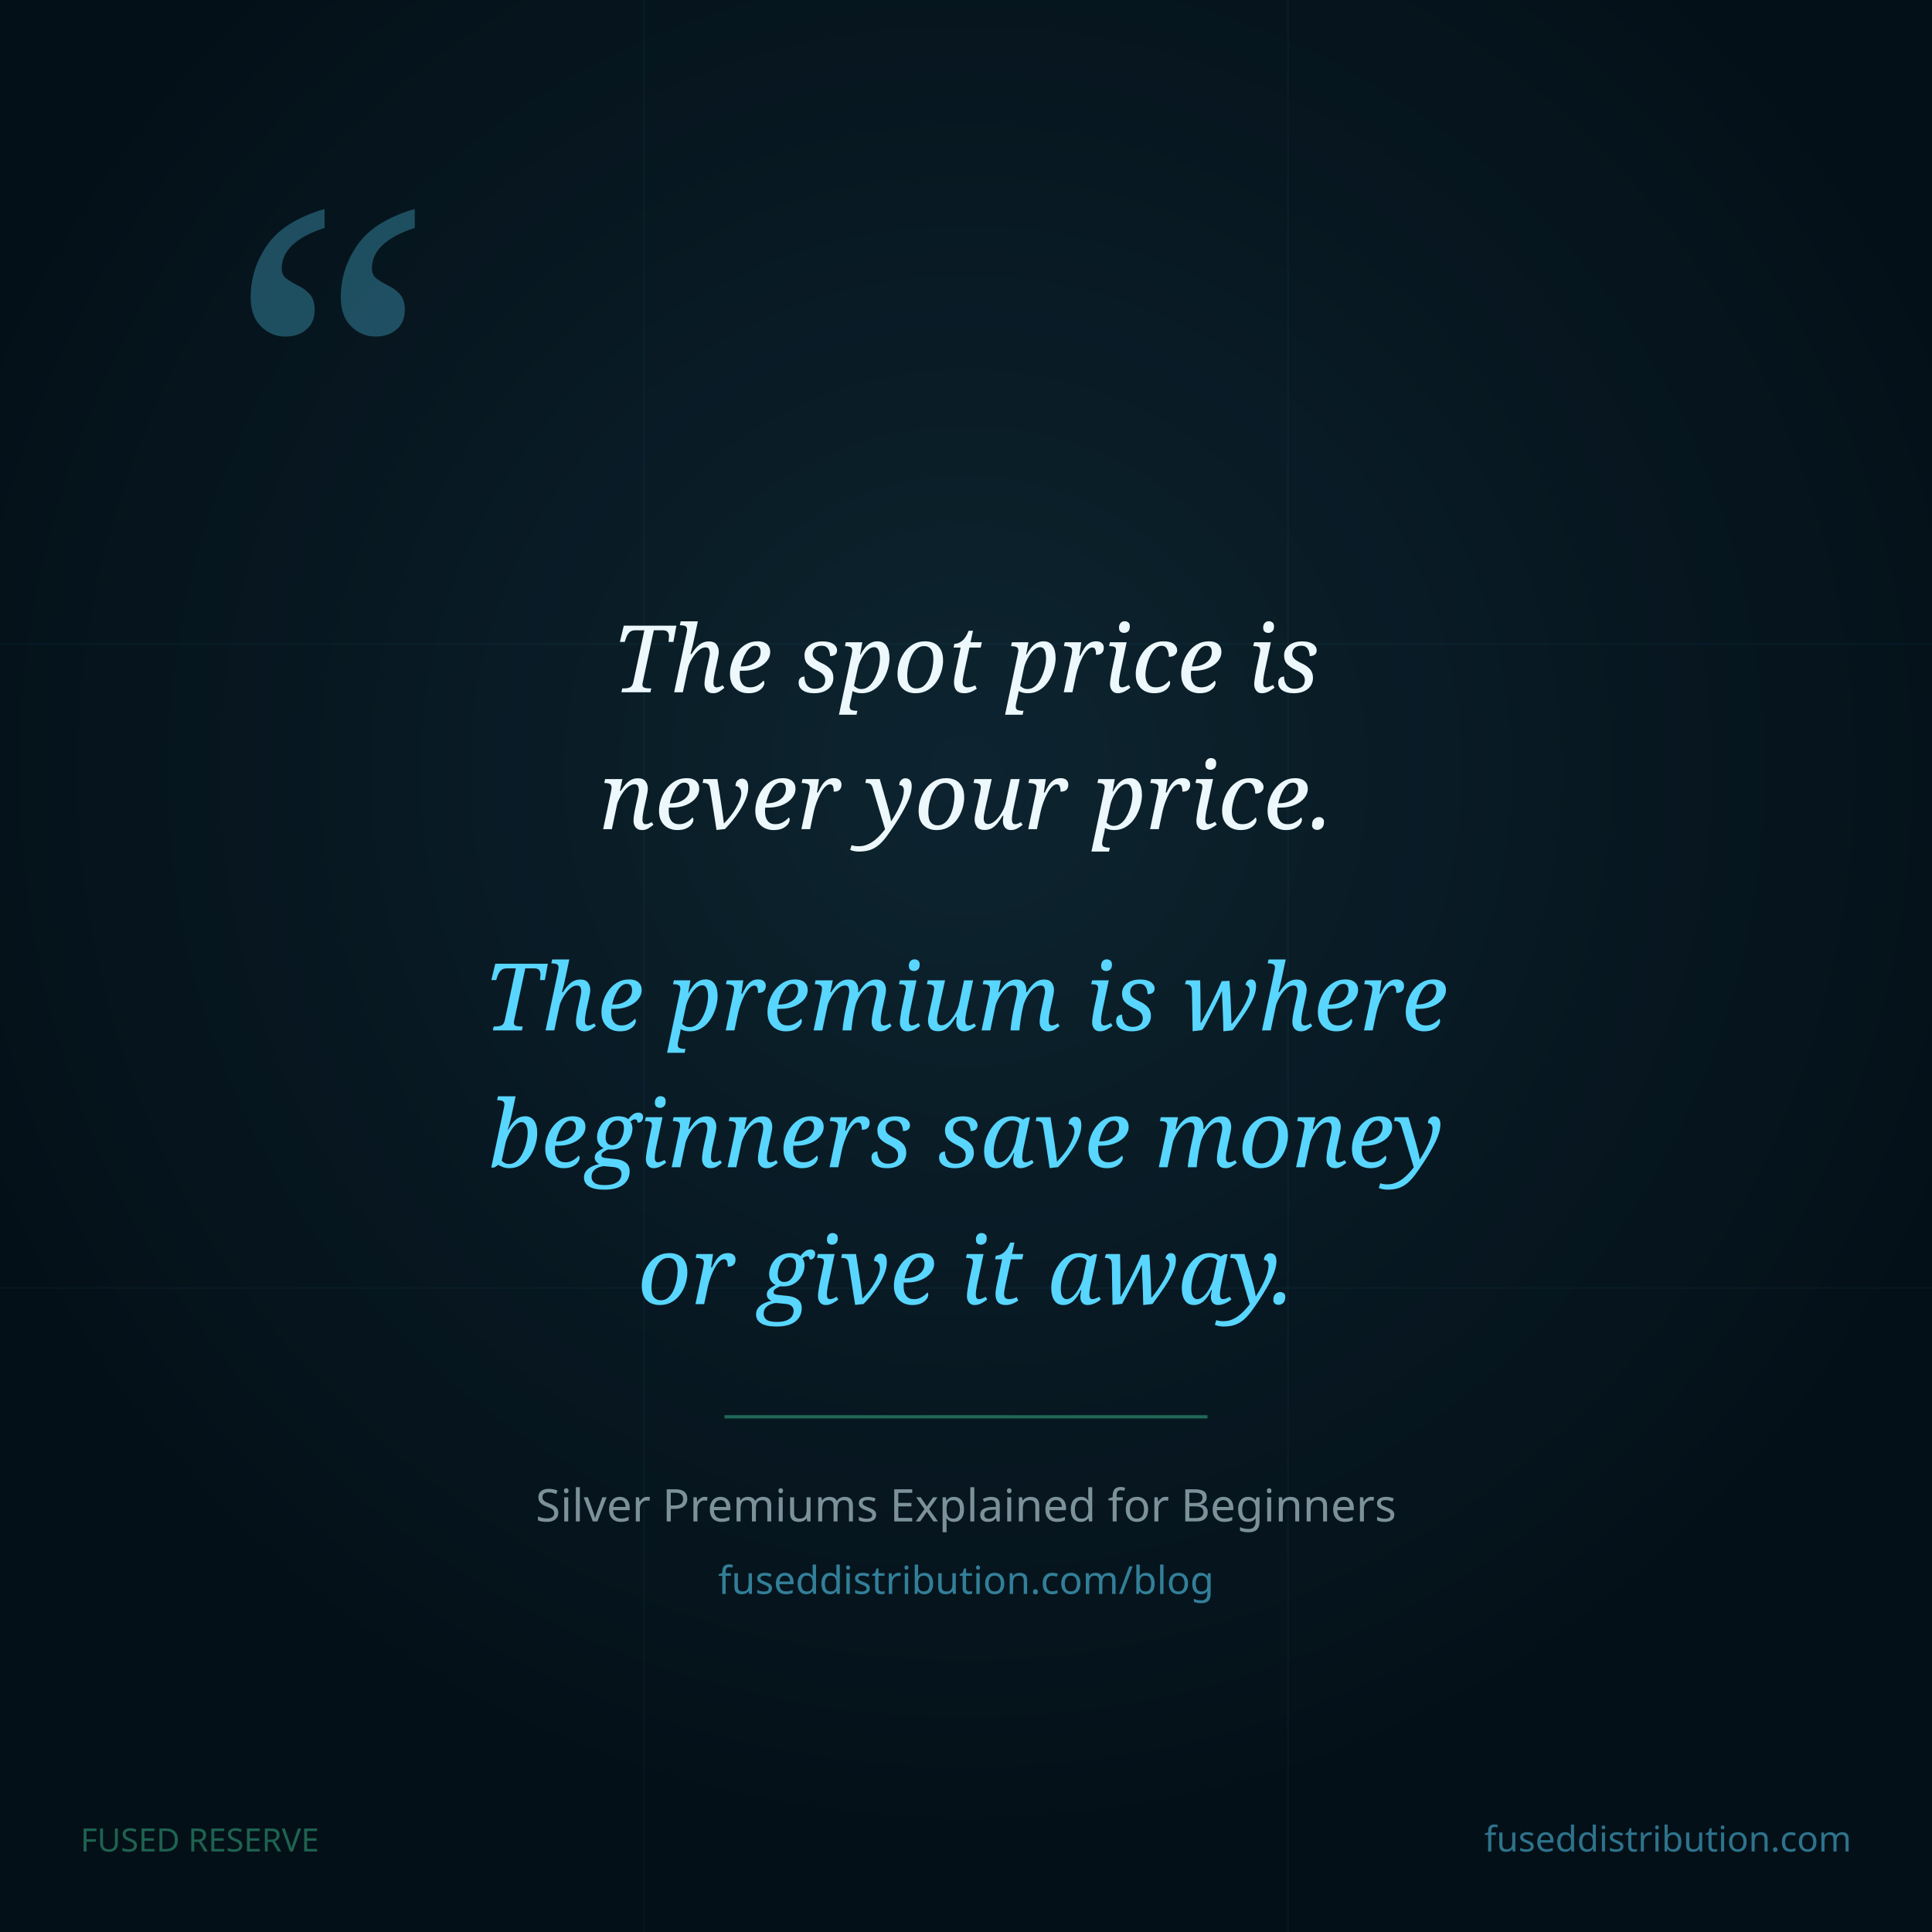
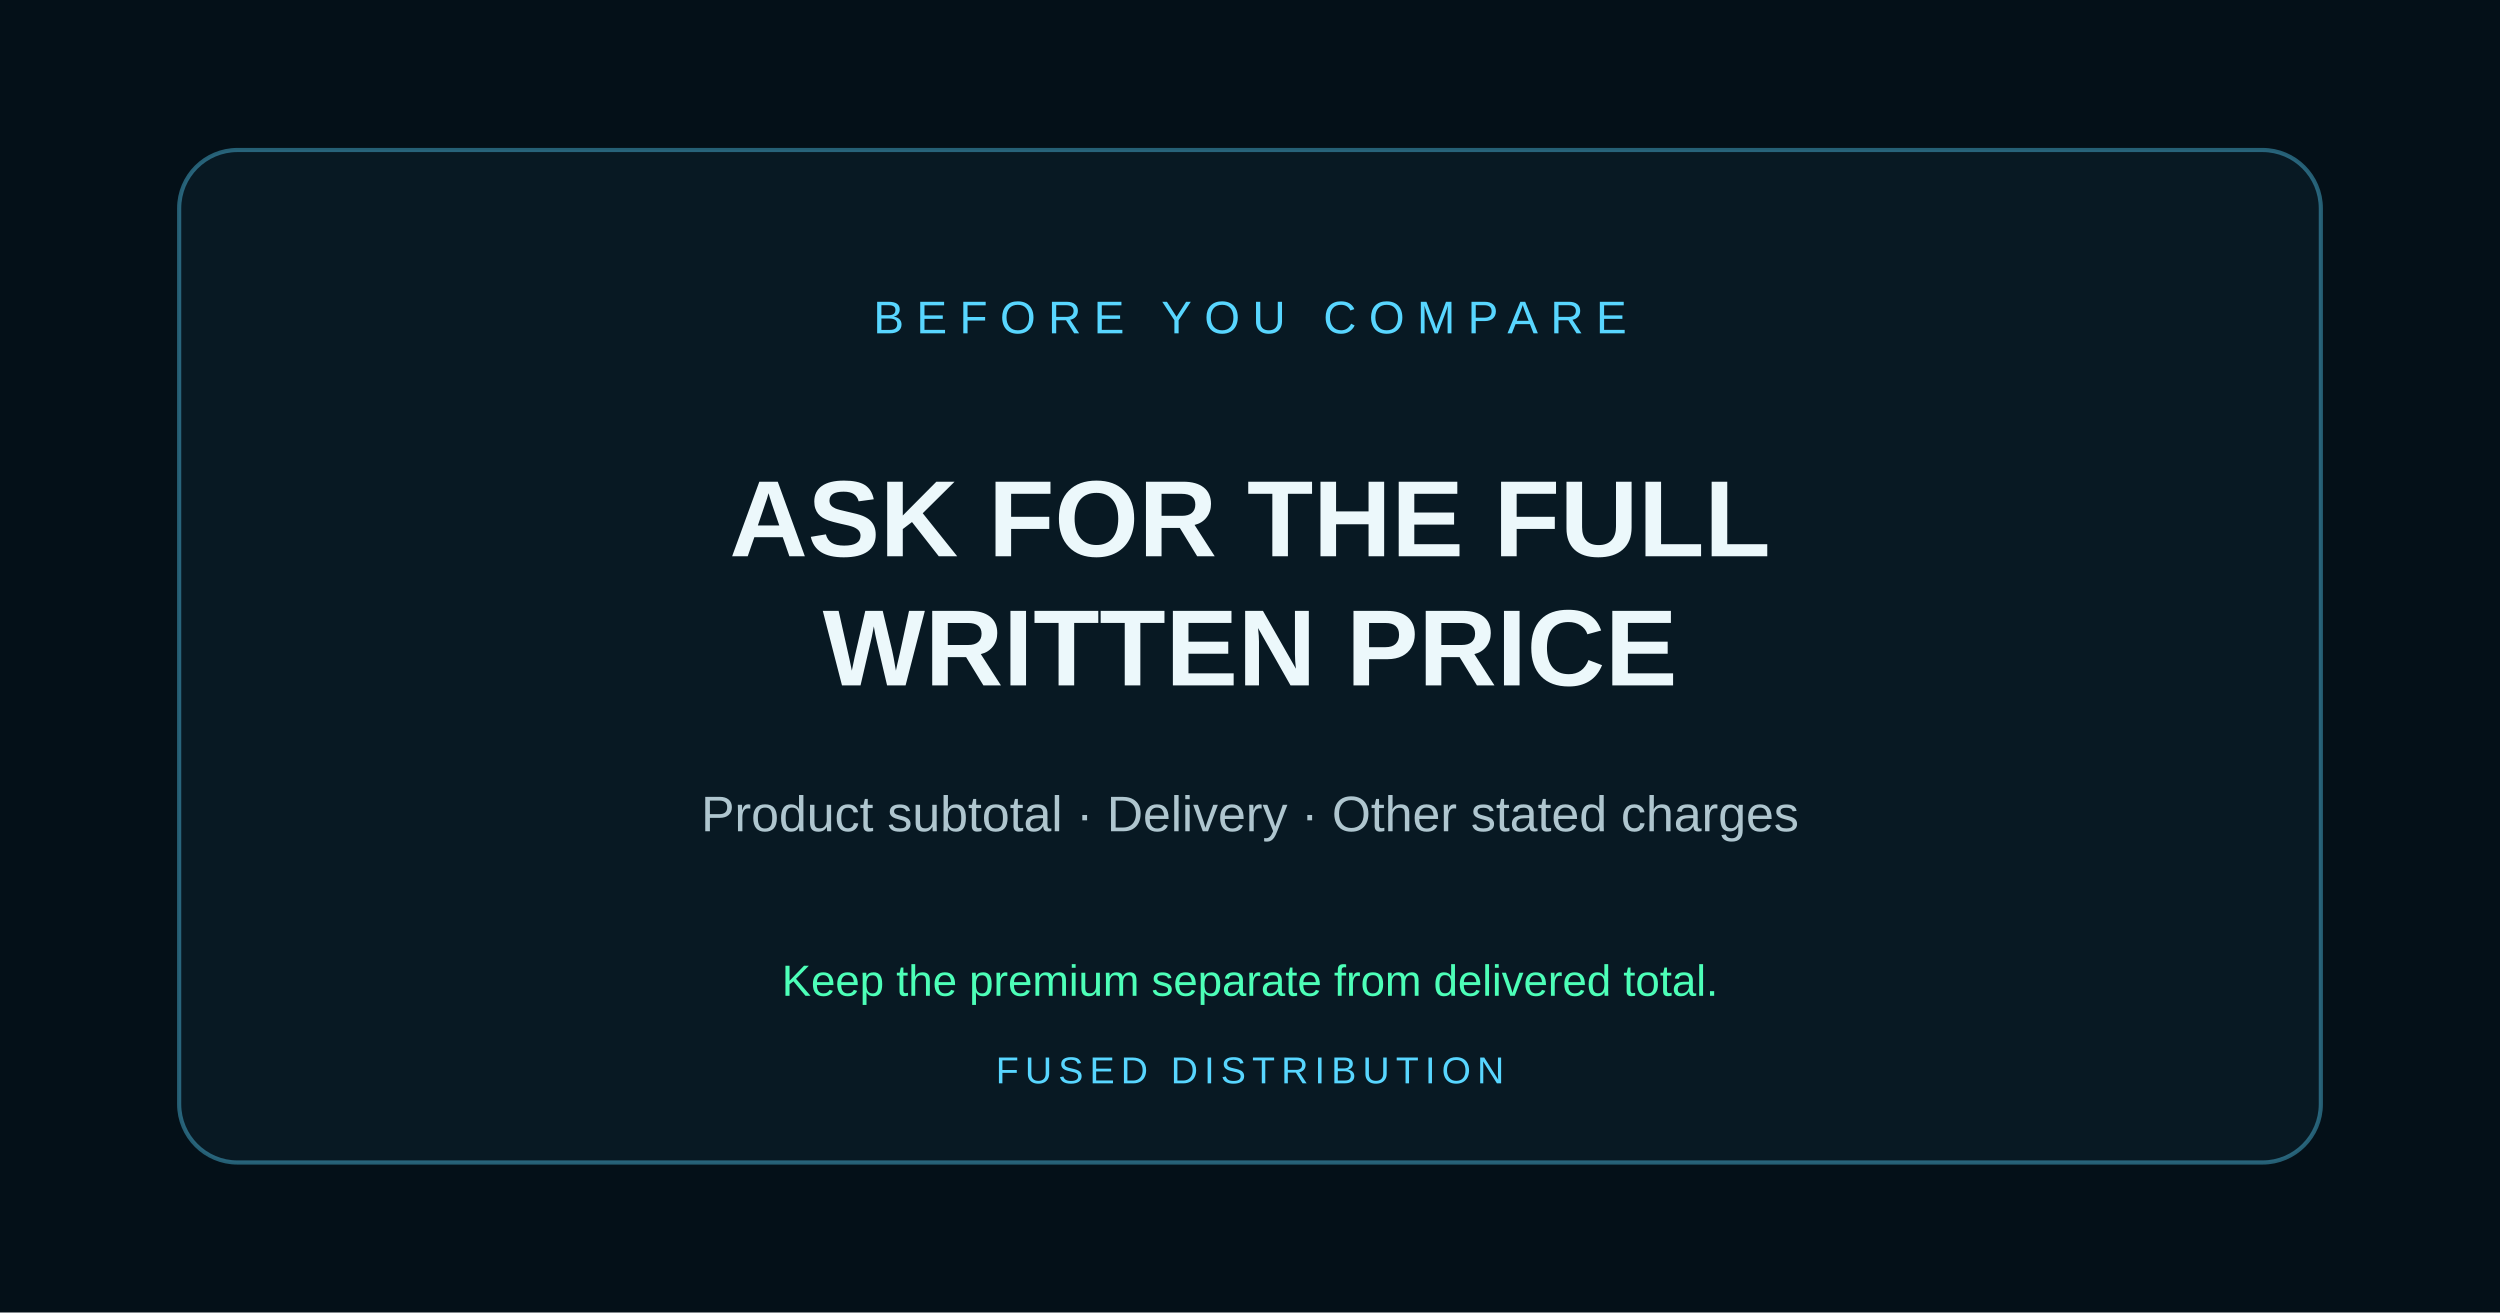
- <svg xmlns="http://www.w3.org/2000/svg" width="1200" height="1200" viewBox="0 0 1200 1200">
-   <defs>
-     <radialGradient id="qc-glow" cx="50%" cy="40%" r="55%">
-       <stop offset="0%" stop-color="#58d6ff" stop-opacity="0.10" />
-       <stop offset="100%" stop-color="#58d6ff" stop-opacity="0" />
-     </radialGradient>
-   </defs>
-   <rect width="1200" height="1200" fill="#041018" />
-   <rect width="1200" height="1200" fill="url(#qc-glow)" />
-   <line x1="0" y1="400" x2="1200" y2="400" stroke="rgba(88,214,255,0.04)" stroke-width="1" />
-   <line x1="0" y1="800" x2="1200" y2="800" stroke="rgba(88,214,255,0.04)" stroke-width="1" />
-   <line x1="400" y1="0" x2="400" y2="1200" stroke="rgba(88,214,255,0.04)" stroke-width="1" />
-   <line x1="800" y1="0" x2="800" y2="1200" stroke="rgba(88,214,255,0.04)" stroke-width="1" />
-   <text x="140" y="330" font-family="Georgia, serif" font-size="280" fill="rgba(88,214,255,0.30)">“</text>
-   <text x="600" y="430" text-anchor="middle" font-family="Georgia, serif" font-size="58" font-style="italic" fill="#ecf8fb">The spot price is</text>
-   <text x="600" y="515" text-anchor="middle" font-family="Georgia, serif" font-size="58" font-style="italic" fill="#ecf8fb">never your price.</text>
-   <text x="600" y="640" text-anchor="middle" font-family="Georgia, serif" font-size="58" font-style="italic" fill="#58d6ff">The premium is where</text>
-   <text x="600" y="725" text-anchor="middle" font-family="Georgia, serif" font-size="58" font-style="italic" fill="#58d6ff">beginners save money</text>
-   <text x="600" y="810" text-anchor="middle" font-family="Georgia, serif" font-size="58" font-style="italic" fill="#58d6ff">or give it away.</text>
-   <line x1="450" y1="880" x2="750" y2="880" stroke="rgba(77,255,184,0.35)" stroke-width="2" />
-   <text x="600" y="945" text-anchor="middle" font-family="'Trebuchet MS',sans-serif" font-size="28" fill="rgba(175,198,207,0.70)">Silver Premiums Explained for Beginners</text>
-   <text x="600" y="990" text-anchor="middle" font-family="'Trebuchet MS',sans-serif" font-size="24" fill="rgba(88,214,255,0.55)">fuseddistribution.com/blog</text>
-   <text x="1150" y="1150" text-anchor="end" font-family="'Trebuchet MS',sans-serif" font-size="22" fill="rgba(88,214,255,0.50)">fuseddistribution.com</text>
-   <text x="50" y="1150" text-anchor="start" font-family="'Trebuchet MS',sans-serif" font-size="20" fill="rgba(77,255,184,0.35)">FUSED RESERVE</text>
+ <svg xmlns="http://www.w3.org/2000/svg" width="1200" height="630" viewBox="0 0 1200 630">
+   <rect width="1200" height="630" fill="#041018" />
+   <rect x="86" y="72" width="1028" height="486" rx="28" fill="#081923" stroke="#58d6ff" stroke-opacity=".4" stroke-width="2" />
+   <text x="600" y="160" text-anchor="middle" font-family="Arial,sans-serif" font-size="22" letter-spacing="6" fill="#58d6ff">BEFORE YOU COMPARE</text>
+   <text x="600" y="267" text-anchor="middle" font-family="Arial,sans-serif" font-size="52" font-weight="800" fill="#ecf8fb">ASK FOR THE FULL</text>
+   <text x="600" y="329" text-anchor="middle" font-family="Arial,sans-serif" font-size="52" font-weight="800" fill="#ecf8fb">WRITTEN PRICE</text>
+   <text x="600" y="399" text-anchor="middle" font-family="Arial,sans-serif" font-size="24" fill="#afc6cf">Product subtotal  ·  Delivery  ·  Other stated charges</text>
+   <text x="600" y="478" text-anchor="middle" font-family="Arial,sans-serif" font-size="21" fill="#4dffb8">Keep the premium separate from delivered total.</text>
+   <text x="600" y="520" text-anchor="middle" font-family="Arial,sans-serif" font-size="18" letter-spacing="3" fill="#58d6ff">FUSED DISTRIBUTION</text>
</svg>
